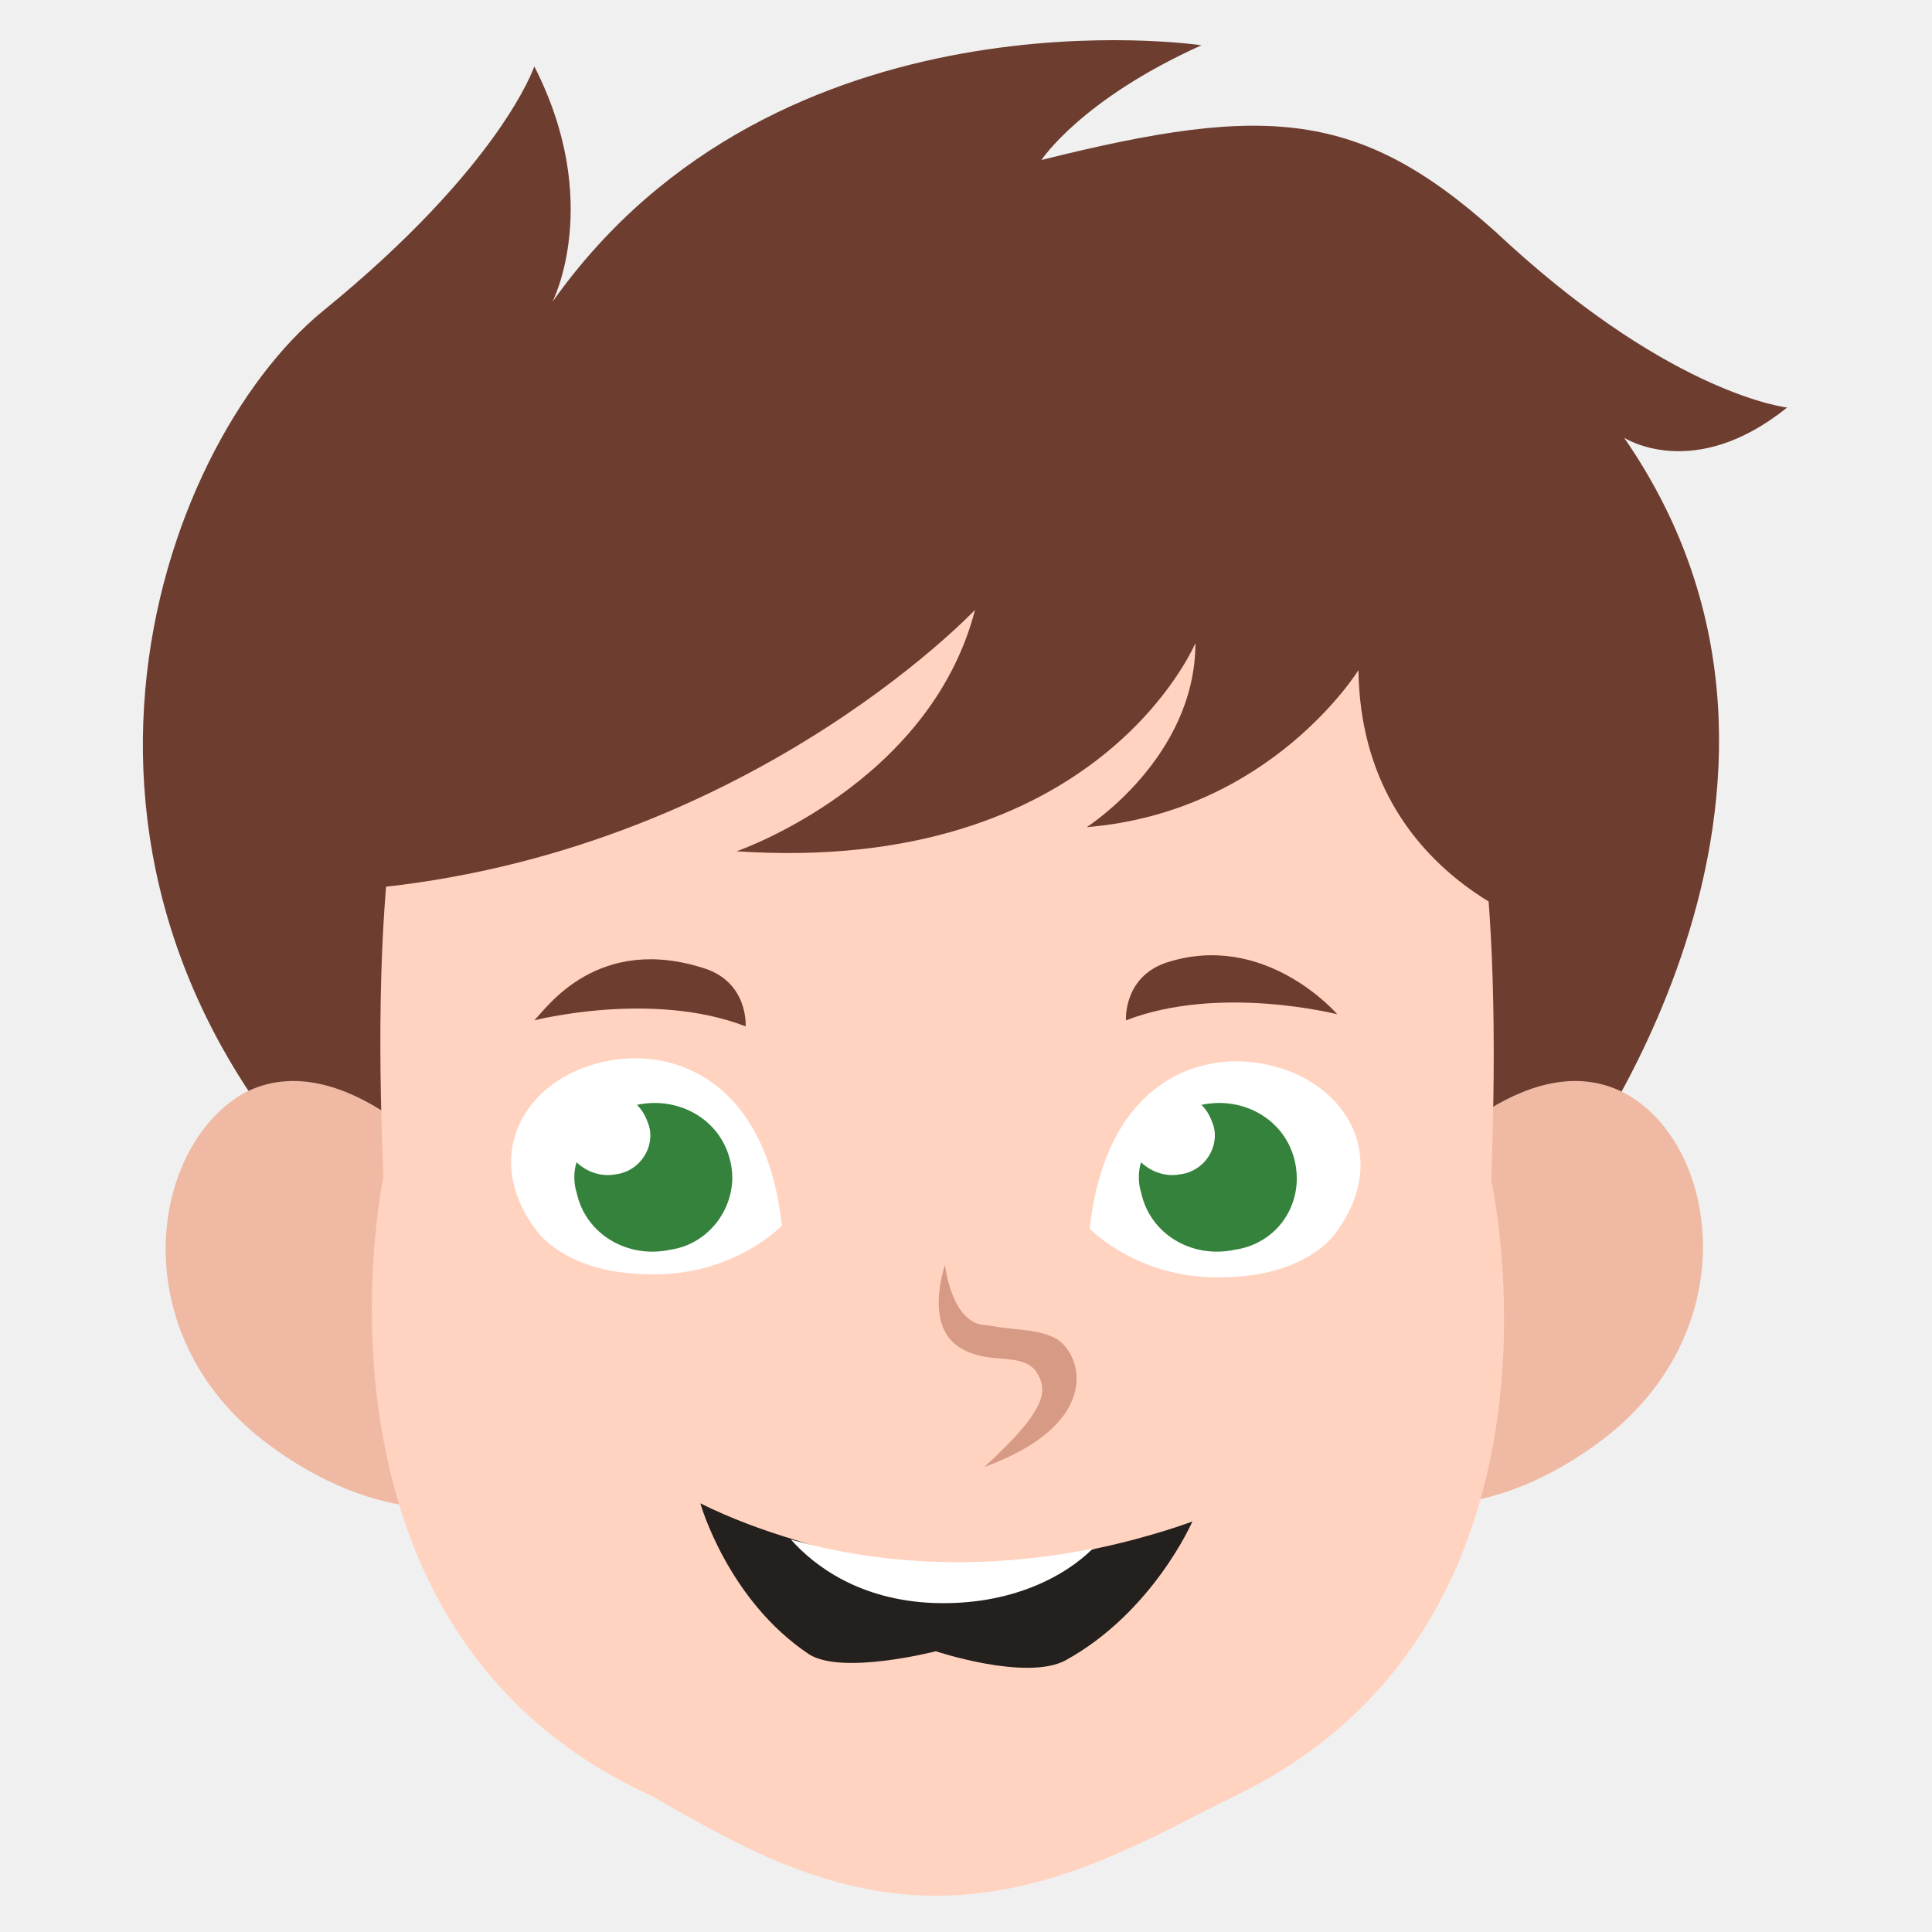
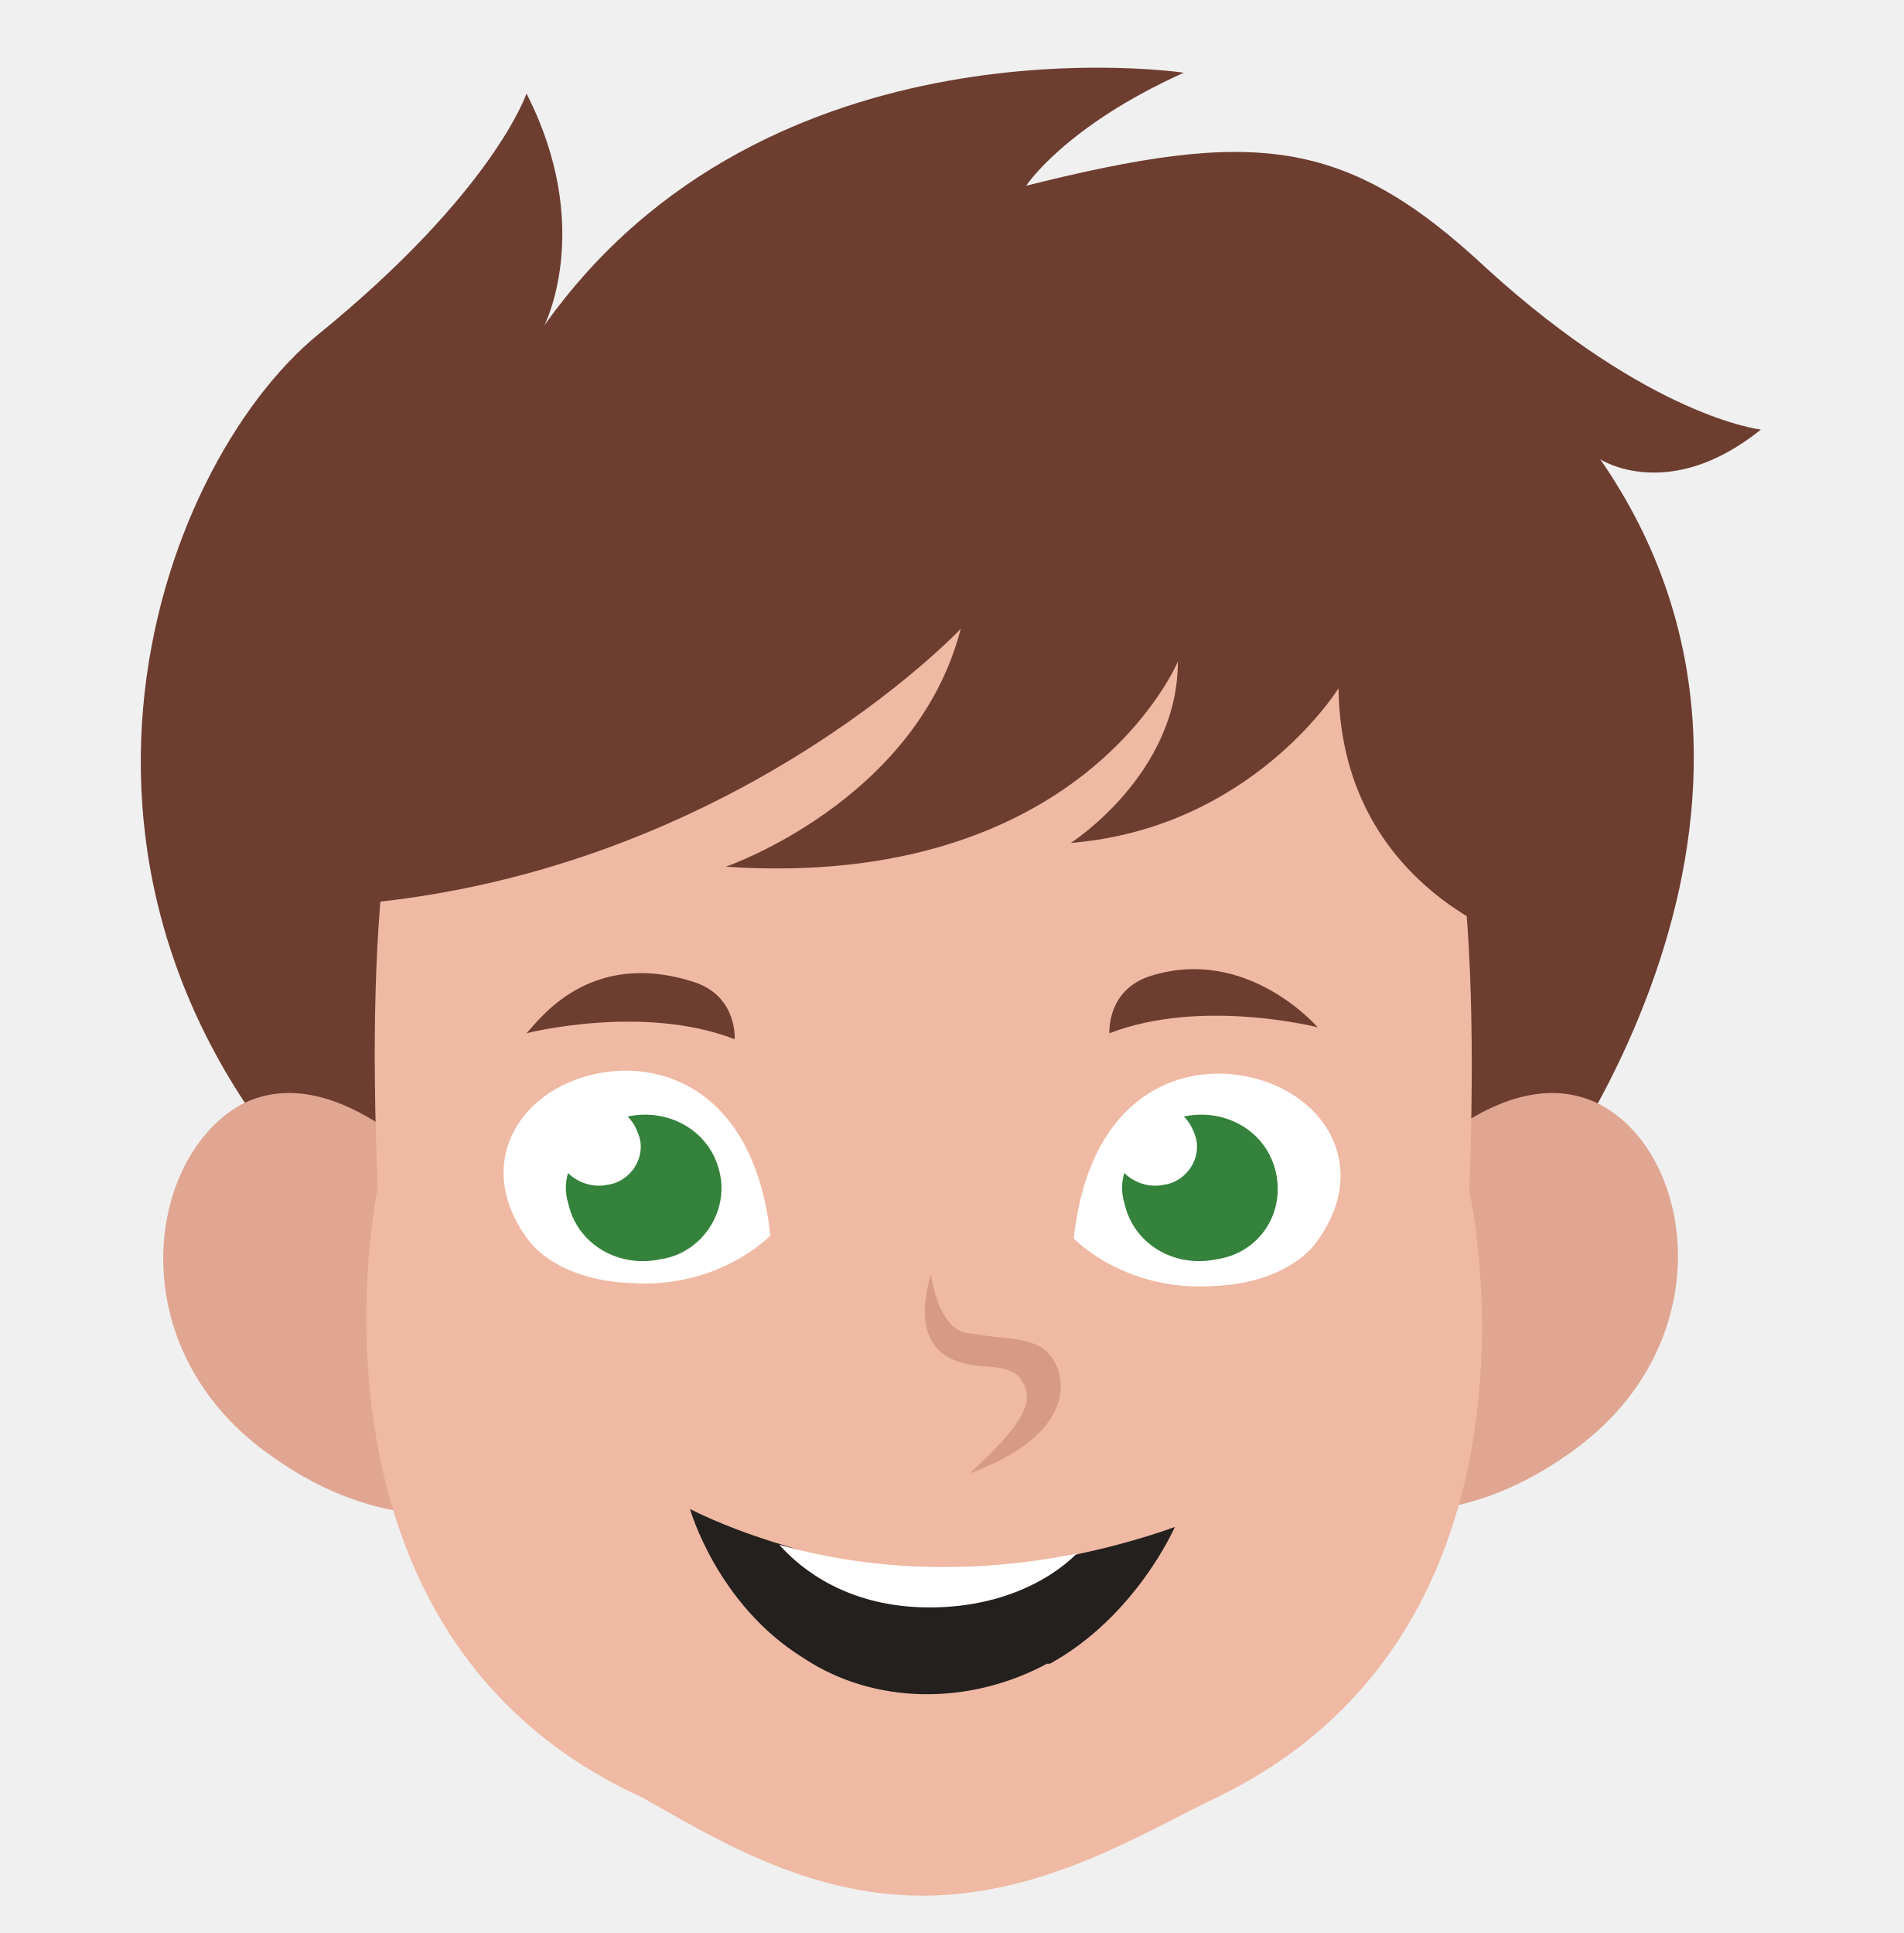
- <svg xmlns="http://www.w3.org/2000/svg" width="64" height="64" viewBox="0 0 64 64" fill="none">
-   <path d="M11.9 40.5C0.1 29.2 5.2 14.8 10.7 10.3C16.6 5.5 17.7 2.2 17.7 2.2C20 6.7 18.3 10 18.3 10C25.8 -0.6 39.8 1.5 39.8 1.5C35.8 3.3 34.5 5.3 34.5 5.3C42.1 3.4 45.2 3.6 50 8.1C55.5 13.1 59.2 13.5 59.2 13.5C56.1 16 53.8 14.5 53.8 14.5C61.9 26.2 51.8 39.2 51.8 39.2L11.9 40.5Z" fill="#6D3D30" />
-   <path d="M46.8 38.9C46.8 38.9 50.5 34.5 53.8 36.2C57 37.9 57.9 44.3 52.8 47.9C48.9 50.7 45.8 49.7 45.8 49.7L46.8 38.9Z" fill="#EFB9A3" />
-   <path d="M15.1 38.9C15.1 38.9 11.4 34.5 8.1 36.2C4.9 38 4 44.4 9.1 48C13 50.8 16.1 49.8 16.1 49.8L15.1 38.9Z" fill="#EFB9A3" />
-   <path d="M31 62.8C35.1 62.8 38.4 60.7 40.9 59.5C52.7 53.8 49.4 39.1 49.4 39.1C50.1 19.7 46.5 13.9 31.1 13.8C15.7 13.8 11.9 19.6 12.7 39C12.7 39 9.5 54 21.6 59.5C23.9 60.8 27.1 62.8 31 62.8Z" fill="#FFD3C0" />
-   <path d="M17.7 33.8C18.1 33.4 19.8 30.9 23.4 32.1C24.8 32.6 24.7 34 24.7 34C21.6 32.8 17.7 33.8 17.7 33.8Z" fill="#6D3D30" />
-   <path d="M44.3 33.6C44.3 33.6 41.9 30.8 38.6 31.9C37.2 32.4 37.3 33.8 37.3 33.8C40.4 32.6 44.3 33.6 44.3 33.6Z" fill="#6D3D30" />
-   <path d="M25.9 40.6C25.9 40.6 24.2 42.4 21.2 42.2C18.7 42.1 17.8 40.8 17.8 40.8C15.8 38.2 17.5 35.5 20.4 35.1C22.6 34.8 25.4 36 25.9 40.6Z" fill="white" />
-   <path d="M24.2 38.5C23.9 37.1 22.5 36.3 21.1 36.6C21.3 36.8 21.4 37 21.5 37.3C21.7 38 21.2 38.8 20.4 38.9C19.9 39 19.4 38.8 19.1 38.5C19 38.8 19 39.2 19.1 39.5C19.4 40.9 20.8 41.7 22.2 41.4C23.6 41.2 24.5 39.8 24.2 38.5Z" fill="#34823B" />
-   <path d="M36.1 40.7C36.1 40.7 37.8 42.5 40.8 42.3C43.3 42.2 44.2 40.9 44.2 40.9C46.2 38.3 44.5 35.6 41.6 35.2C39.4 34.9 36.6 36.1 36.1 40.7Z" fill="white" />
-   <path d="M42.9 38.5C42.6 37.1 41.2 36.3 39.8 36.6C40 36.8 40.1 37 40.2 37.3C40.4 38 39.9 38.8 39.1 38.9C38.6 39 38.1 38.8 37.8 38.5C37.7 38.8 37.7 39.2 37.8 39.5C38.1 40.9 39.5 41.7 40.9 41.4C42.3 41.2 43.2 39.9 42.9 38.5Z" fill="#34823B" />
-   <path d="M31.3 41.9C30.8 43.6 31.3 44.4 31.9 44.7C32.8 45.2 33.8 44.8 34.3 45.4C34.7 46 34.8 46.6 32.6 48.6C36.7 47.1 35.8 44.7 34.9 44.3C34.2 44 33.8 44.1 32.7 43.9C32 43.9 31.5 43.2 31.3 41.9Z" fill="#D69A85" />
-   <path d="M23.2 49.8C24.2 50.3 25.3 50.7 26.3 51L31.2 52.6L36.3 51.3C38.2 50.9 39.5 50.4 39.5 50.4C39.5 50.4 38.2 53.4 35.3 55C34 55.7 31 54.7 31 54.7C31 54.7 27.9 55.5 26.8 54.8C24.1 53 23.2 49.8 23.2 49.8Z" fill="#23201E" />
-   <path d="M36.2 51.3C33.7 51.8 30.1 52.1 26.2 51C27 51.9 28.5 53 30.9 53.1C33.5 53.2 35.3 52.2 36.2 51.3Z" fill="white" />
-   <path d="M32.3 20.2C30.8 26 24.4 28.2 24.4 28.2C36.4 29 39.6 21.3 39.6 21.3C39.6 25.1 36 27.4 36 27.4C42.1 26.9 45 22.2 45 22.2C45.1 29.4 51.9 31 51.9 31L50.7 17.8L31.9 11.4C31.9 11.4 16 10.8 11.1 25.2C10.8 26 11.5 27.8 11.4 29.5C24.4 28.6 32.3 20.2 32.3 20.2Z" fill="#6D3D30" />
+ <svg xmlns="http://www.w3.org/2000/svg" width="64" height="65" viewBox="0 0 64 65" fill="none">
+   <path d="M11.9 41.445C0.1 30.145 5.2 15.745 10.7 11.245C16.6 6.445 17.7 3.145 17.7 3.145C20 7.645 18.3 10.945 18.3 10.945C25.8 0.345 39.8 2.445 39.8 2.445C35.8 4.245 34.5 6.245 34.5 6.245C42.1 4.345 45.2 4.545 50 9.045C55.5 14.045 59.2 14.445 59.2 14.445C56.1 16.945 53.8 15.445 53.8 15.445C61.9 27.145 51.8 40.145 51.8 40.145L11.9 41.445Z" fill="#6D3D30" />
+   <path d="M46.8 39.845C46.8 39.845 50.5 35.445 53.8 37.145C57 38.845 57.9 45.245 52.8 48.845C48.9 51.645 45.8 50.645 45.8 50.645L46.8 39.845Z" fill="#E0A692" />
+   <path d="M15.1 39.845C15.1 39.845 11.4 35.445 8.1 37.145C4.9 38.945 4 45.345 9.1 48.945C13 51.745 16.1 50.745 16.1 50.745L15.1 39.845Z" fill="#E0A692" />
+   <path d="M30.999 63.745C35.099 63.745 38.399 61.645 40.899 60.445C52.699 54.745 49.399 40.045 49.399 40.045C50.099 20.645 46.499 14.845 31.099 14.745C15.699 14.745 11.899 20.545 12.699 39.945C12.699 39.945 9.499 54.945 21.599 60.445C23.899 61.745 27.099 63.745 30.999 63.745Z" fill="#EFB9A3" />
+   <path d="M17.699 34.745C18.099 34.345 19.799 31.845 23.399 33.045C24.799 33.545 24.699 34.945 24.699 34.945C21.599 33.745 17.699 34.745 17.699 34.745Z" fill="#6D3D30" />
+   <path d="M44.299 34.545C44.299 34.545 41.899 31.745 38.599 32.845C37.199 33.345 37.299 34.745 37.299 34.745C40.399 33.545 44.299 34.545 44.299 34.545Z" fill="#6D3D30" />
+   <path d="M25.899 41.545C25.899 41.545 24.199 43.345 21.199 43.145C18.699 43.045 17.799 41.745 17.799 41.745C15.799 39.145 17.499 36.445 20.399 36.045C22.599 35.745 25.399 36.945 25.899 41.545Z" fill="white" />
+   <path d="M24.199 39.445C23.899 38.045 22.499 37.245 21.099 37.545C21.299 37.745 21.399 37.945 21.499 38.245C21.699 38.945 21.199 39.745 20.399 39.845C19.899 39.945 19.399 39.745 19.099 39.445C18.999 39.745 18.999 40.145 19.099 40.445C19.399 41.845 20.799 42.645 22.199 42.345C23.599 42.145 24.499 40.745 24.199 39.445Z" fill="#34823B" />
+   <path d="M36.1 41.645C36.1 41.645 37.8 43.445 40.8 43.245C43.3 43.145 44.2 41.845 44.2 41.845C46.2 39.245 44.5 36.545 41.6 36.145C39.4 35.845 36.6 37.045 36.1 41.645Z" fill="white" />
+   <path d="M42.9 39.445C42.6 38.045 41.2 37.245 39.8 37.545C40 37.745 40.1 37.945 40.2 38.245C40.4 38.945 39.9 39.745 39.1 39.845C38.6 39.945 38.1 39.745 37.8 39.445C37.7 39.745 37.7 40.145 37.8 40.445C38.1 41.845 39.5 42.645 40.9 42.345C42.3 42.145 43.2 40.845 42.9 39.445Z" fill="#34823B" />
+   <path d="M31.299 42.845C30.799 44.545 31.299 45.345 31.899 45.645C32.799 46.145 33.799 45.745 34.299 46.345C34.699 46.945 34.799 47.545 32.599 49.545C36.699 48.045 35.799 45.645 34.899 45.245C34.199 44.945 33.799 45.045 32.699 44.845C31.999 44.845 31.499 44.145 31.299 42.845Z" fill="#D69A85" />
+   <path d="M23.199 50.745C24.199 51.245 25.299 51.645 26.299 51.945L31.199 53.545L36.299 52.245C38.199 51.845 39.499 51.345 39.499 51.345C39.499 51.345 38.199 54.345 35.299 55.945H35.199C32.599 57.345 29.399 57.345 26.999 55.745C24.099 53.945 23.199 50.745 23.199 50.745Z" fill="#23201E" />
+   <path d="M36.199 52.245C33.699 52.745 30.099 53.045 26.199 51.945C26.999 52.845 28.499 53.945 30.899 54.045C33.499 54.145 35.299 53.145 36.199 52.245Z" fill="white" />
+   <path d="M32.3 21.145C30.8 26.945 24.4 29.145 24.4 29.145C36.4 29.945 39.6 22.245 39.6 22.245C39.6 26.045 36 28.345 36 28.345C42.1 27.845 45 23.145 45 23.145C45.1 30.345 51.9 31.945 51.9 31.945L50.7 18.745L31.9 12.345C31.9 12.345 16 11.745 11.1 26.145C10.8 26.945 11.5 28.745 11.4 30.445C24.4 29.545 32.3 21.145 32.3 21.145Z" fill="#6D3D30" />
</svg>
